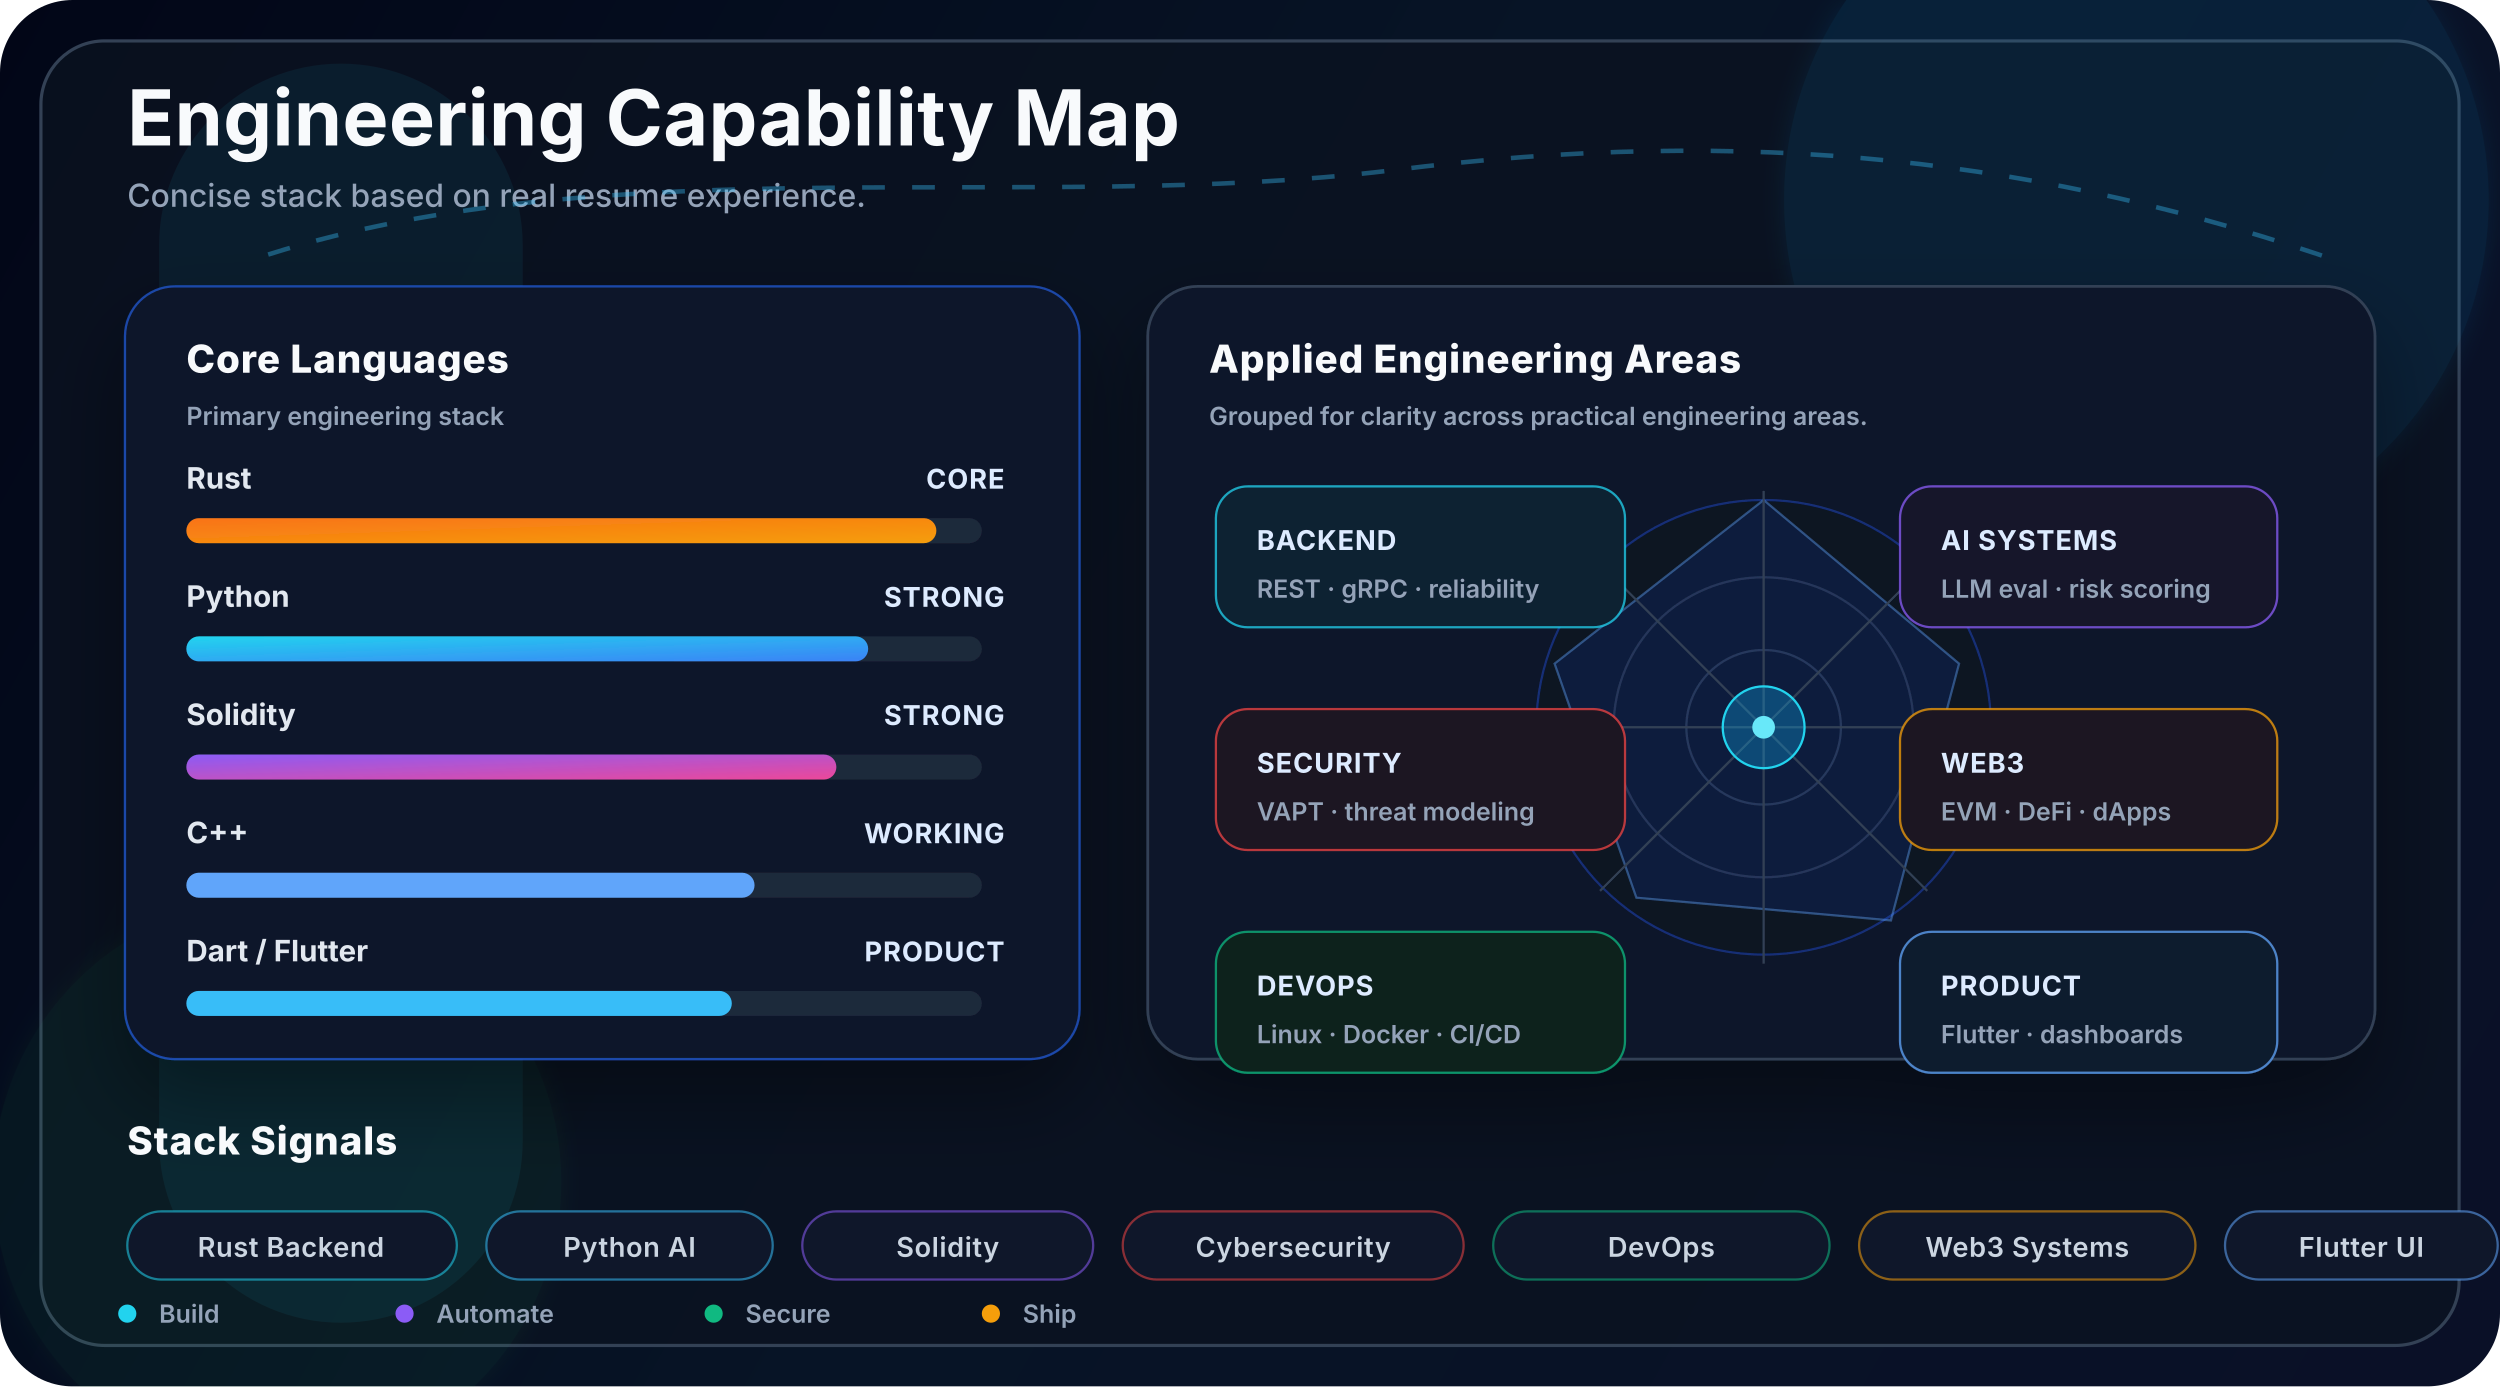
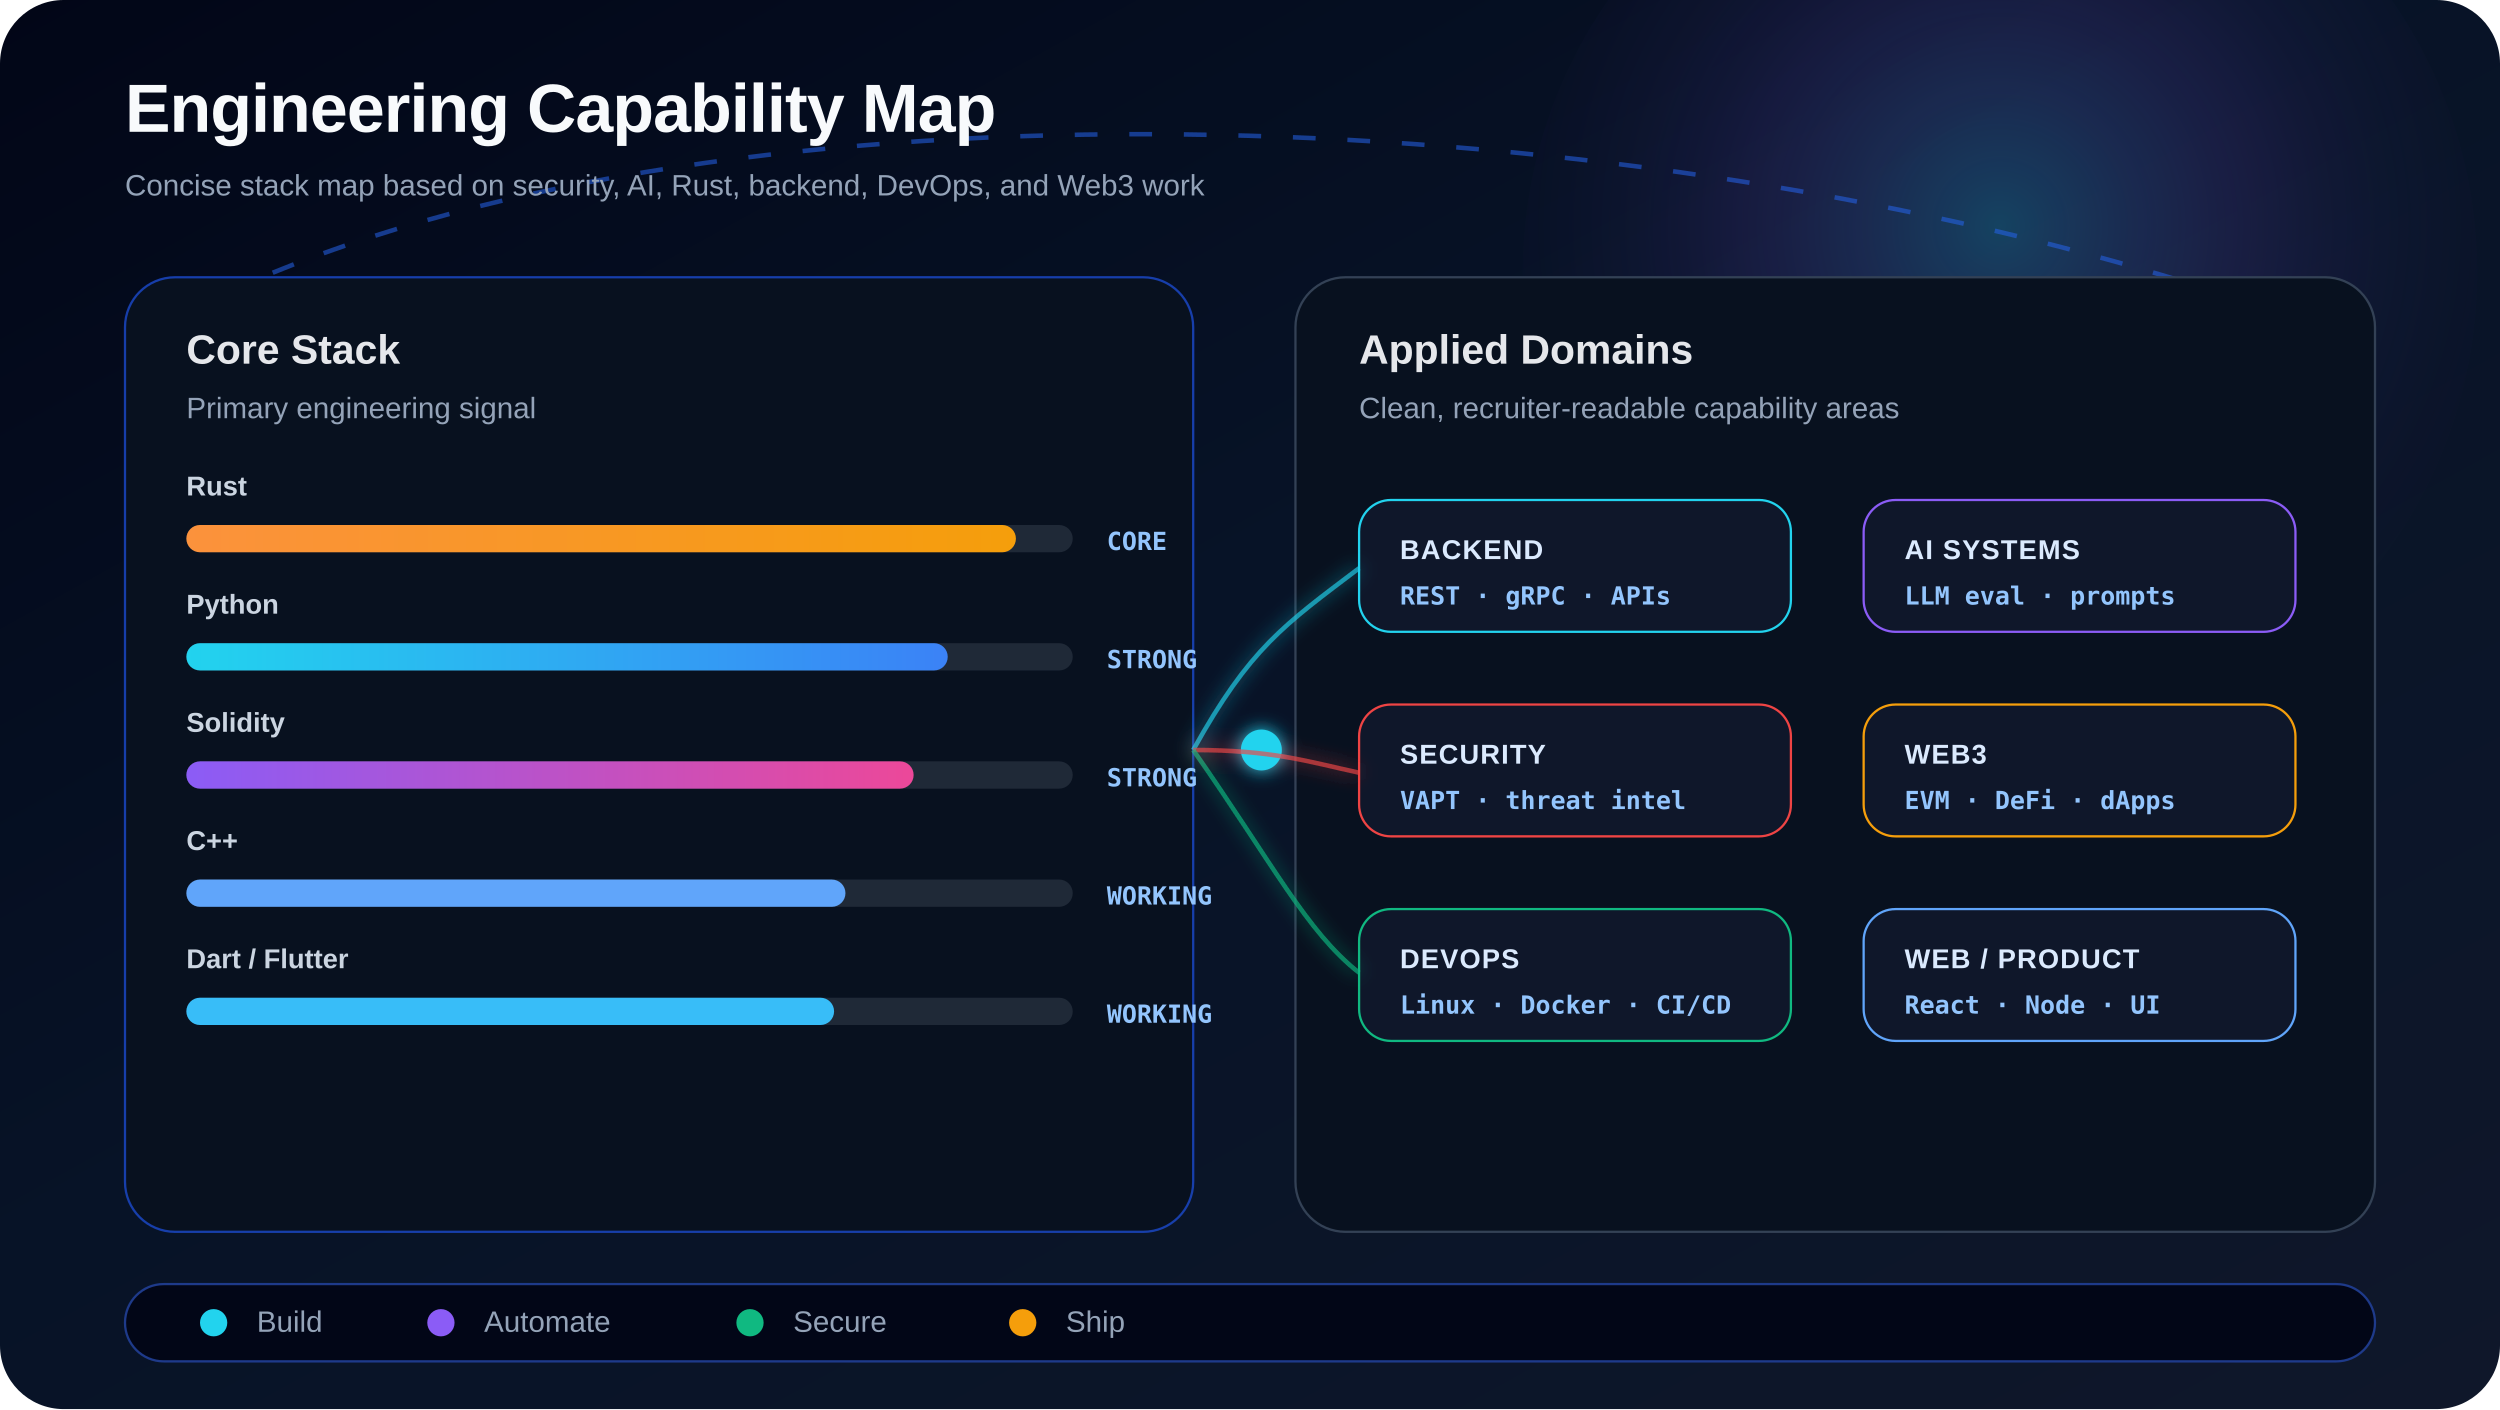
- <svg xmlns="http://www.w3.org/2000/svg" width="1100" height="610" viewBox="0 0 1100 610" fill="none" role="img" aria-labelledby="title desc">
+ <svg xmlns="http://www.w3.org/2000/svg" width="1100" height="620" viewBox="0 0 1100 620" role="img" aria-label="Engineering capability map">
  <defs>
-     <linearGradient id="bg" x1="0" y1="0" x2="1100" y2="610" gradientUnits="userSpaceOnUse">
-       <stop stop-color="#020617" />
-       <stop offset="0.48" stop-color="#071426" />
-       <stop offset="1" stop-color="#0A1027" />
+     <linearGradient id="bg" x1="0" y1="0" x2="1" y2="1">
+       <stop offset="0%" stop-color="#020617" />
+       <stop offset="45%" stop-color="#071327" />
+       <stop offset="100%" stop-color="#0f172a" />
    </linearGradient>
-     <linearGradient id="cyan" x1="0" y1="0" x2="1" y2="1">
-       <stop stop-color="#22D3EE" />
-       <stop offset="1" stop-color="#3B82F6" />
+     <linearGradient id="cyan" x1="0" y1="0" x2="1" y2="0">
+       <stop offset="0%" stop-color="#22d3ee" />
+       <stop offset="100%" stop-color="#3b82f6" />
    </linearGradient>
-     <linearGradient id="violet" x1="0" y1="0" x2="1" y2="1">
-       <stop stop-color="#8B5CF6" />
-       <stop offset="1" stop-color="#EC4899" />
+     <linearGradient id="purple" x1="0" y1="0" x2="1" y2="0">
+       <stop offset="0%" stop-color="#8b5cf6" />
+       <stop offset="100%" stop-color="#ec4899" />
    </linearGradient>
-     <linearGradient id="orange" x1="0" y1="0" x2="1" y2="1">
-       <stop stop-color="#F97316" />
-       <stop offset="1" stop-color="#F59E0B" />
+     <linearGradient id="orange" x1="0" y1="0" x2="1" y2="0">
+       <stop offset="0%" stop-color="#fb923c" />
+       <stop offset="100%" stop-color="#f59e0b" />
    </linearGradient>
-     <linearGradient id="green" x1="0" y1="0" x2="1" y2="1">
-       <stop stop-color="#10B981" />
-       <stop offset="1" stop-color="#22C55E" />
+     <linearGradient id="green" x1="0" y1="0" x2="1" y2="0">
+       <stop offset="0%" stop-color="#34d399" />
+       <stop offset="100%" stop-color="#10b981" />
    </linearGradient>
-     <filter id="glow" x="-50%" y="-50%" width="200%" height="200%">
-       <feGaussianBlur stdDeviation="5" result="blur" />
+     <radialGradient id="orb" cx="50%" cy="45%" r="60%">
+       <stop offset="0%" stop-color="#38bdf8" stop-opacity="0.28" />
+       <stop offset="45%" stop-color="#8b5cf6" stop-opacity="0.12" />
+       <stop offset="100%" stop-color="#020617" stop-opacity="0" />
+     </radialGradient>
+     <filter id="glow" x="-30%" y="-30%" width="160%" height="160%">
+       <feGaussianBlur stdDeviation="4" result="blur" />
      <feMerge>
        <feMergeNode in="blur" />
        <feMergeNode in="SourceGraphic" />
      </feMerge>
    </filter>
-     <filter id="soft" x="-20%" y="-20%" width="140%" height="140%">
-       <feDropShadow dx="0" dy="18" stdDeviation="18" flood-color="#000000" flood-opacity="0.35" />
-     </filter>
    <style>
-       .title{font:700 34px Inter,Segoe UI,Arial,sans-serif;fill:#F8FAFC;letter-spacing:.2px}
-       .sub{font:500 14px Inter,Segoe UI,Arial,sans-serif;fill:#94A3B8}
-       .h{font:800 17px Inter,Segoe UI,Arial,sans-serif;fill:#F8FAFC;letter-spacing:.4px}
-       .small{font:600 12px Inter,Segoe UI,Arial,sans-serif;fill:#CBD5E1;letter-spacing:.25px}
-       .mini{font:600 11px Inter,Segoe UI,Arial,sans-serif;fill:#94A3B8}
-       .skill{font:700 13px Inter,Segoe UI,Arial,sans-serif;fill:#E2E8F0}
-       .tag{font:700 12px Inter,Segoe UI,Arial,sans-serif;fill:#DDEBFF;letter-spacing:.4px}
-       .tag2{font:600 11px Inter,Segoe UI,Arial,sans-serif;fill:#94A3B8}
-       .pulse{animation:pulse 2.8s ease-in-out infinite;transform-origin:center}
-       .float{animation:float 5s ease-in-out infinite;transform-origin:center}
-       .float2{animation:float 6s ease-in-out infinite reverse;transform-origin:center}
-       .dash{stroke-dasharray:10 12;animation:dash 12s linear infinite}
-       .scan{animation:scan 6s ease-in-out infinite}
-       @keyframes pulse{0%,100%{opacity:.55;transform:scale(1)}50%{opacity:1;transform:scale(1.035)}}
-       @keyframes float{0%,100%{transform:translateY(0)}50%{transform:translateY(-8px)}}
-       @keyframes dash{to{stroke-dashoffset:-220}}
-       @keyframes scan{0%,100%{transform:translateX(-120px);opacity:.05}50%{transform:translateX(930px);opacity:.18}}
+       .title{font:800 30px Segoe UI,Arial,sans-serif;fill:#f8fafc;letter-spacing:-.4px}
+       .h{font:700 18px Segoe UI,Arial,sans-serif;fill:#e5e7eb}
+       .sub{font:500 13px Segoe UI,Arial,sans-serif;fill:#94a3b8}
+       .small{font:600 12px Segoe UI,Arial,sans-serif;fill:#cbd5e1}
+       .tiny{font:600 11px JetBrains Mono,Consolas,monospace;fill:#93c5fd}
+       .mono{font:600 15px JetBrains Mono,Consolas,monospace;fill:#e5e7eb}
+       .tag{font:700 12px Segoe UI,Arial,sans-serif;fill:#dbeafe;letter-spacing:.5px}
    </style>
  </defs>
-   <rect width="1100" height="610" rx="32" fill="url(#bg)" />
-   <rect x="18" y="18" width="1064" height="574" rx="28" fill="#0B1220" fill-opacity="0.78" stroke="#334155" stroke-width="1.4" />
-   <circle cx="940" cy="88" r="155" fill="#0EA5E9" opacity="0.10" filter="url(#glow)" />
-   <circle cx="122" cy="520" r="125" fill="#22C55E" opacity="0.06" filter="url(#glow)" />
-   <rect class="scan" x="70" y="28" width="160" height="554" rx="80" fill="#22D3EE" opacity="0.07" />
-   <text x="56" y="64" class="title">Engineering Capability Map</text>
-   <text x="56" y="91" class="sub">Concise stack based on real resume experience.</text>
-   <path class="dash" d="M118 112 C270 64, 455 94, 612 75 C770 55, 900 70, 1032 116" stroke="#38BDF8" stroke-opacity=".38" stroke-width="2" />
-   <g filter="url(#soft)">
-     <rect x="55" y="126" width="420" height="340" rx="22" fill="#0F172A" stroke="#2563EB" stroke-opacity=".65" />
-     <text x="82" y="164" class="h">Core Languages</text>
-     <text x="82" y="187" class="mini">Primary engineering stack</text>
-     <g transform="translate(82,215)">
-       <text x="0" y="0" class="skill">Rust</text>
-       <text x="360" y="0" class="tag" fill="#22D3EE" text-anchor="end">CORE</text>
-       <rect x="0" y="13" width="350" height="11" rx="5.5" fill="#1E293B" />
-       <rect x="0" y="13" width="330" height="11" rx="5.5" fill="url(#orange)">
-         <animate attributeName="width" values="0;330" dur="1.2s" fill="freeze" />
-       </rect>
-     </g>
-     <g transform="translate(82,267)">
-       <text x="0" y="0" class="skill">Python</text>
-       <text x="360" y="0" class="tag" fill="#22D3EE" text-anchor="end">STRONG</text>
-       <rect x="0" y="13" width="350" height="11" rx="5.5" fill="#1E293B" />
-       <rect x="0" y="13" width="300" height="11" rx="5.5" fill="url(#cyan)">
-         <animate attributeName="width" values="0;300" dur="1.3s" fill="freeze" />
-       </rect>
-     </g>
-     <g transform="translate(82,319)">
-       <text x="0" y="0" class="skill">Solidity</text>
-       <text x="360" y="0" class="tag" fill="#22D3EE" text-anchor="end">STRONG</text>
-       <rect x="0" y="13" width="350" height="11" rx="5.5" fill="#1E293B" />
-       <rect x="0" y="13" width="286" height="11" rx="5.5" fill="url(#violet)">
-         <animate attributeName="width" values="0;286" dur="1.4s" fill="freeze" />
-       </rect>
-     </g>
-     <g transform="translate(82,371)">
-       <text x="0" y="0" class="skill">C++</text>
-       <text x="360" y="0" class="tag" fill="#22D3EE" text-anchor="end">WORKING</text>
-       <rect x="0" y="13" width="350" height="11" rx="5.5" fill="#1E293B" />
-       <rect x="0" y="13" width="250" height="11" rx="5.5" fill="#60A5FA">
-         <animate attributeName="width" values="0;250" dur="1.5s" fill="freeze" />
-       </rect>
-     </g>
-     <g transform="translate(82,423)">
-       <text x="0" y="0" class="skill">Dart / Flutter</text>
-       <text x="360" y="0" class="tag" fill="#22D3EE" text-anchor="end">PRODUCT</text>
-       <rect x="0" y="13" width="350" height="11" rx="5.5" fill="#1E293B" />
-       <rect x="0" y="13" width="240" height="11" rx="5.5" fill="#38BDF8">
-         <animate attributeName="width" values="0;240" dur="1.6s" fill="freeze" />
-       </rect>
-     </g>
+   <rect width="1100" height="620" rx="28" fill="url(#bg)" />
+   <circle cx="880" cy="120" r="210" fill="url(#orb)" />
+   <path d="M120 120 C340 30 720 45 980 130" fill="none" stroke="#2563eb" stroke-width="2" stroke-dasharray="10 14" opacity=".55">
+     <animate attributeName="stroke-dashoffset" from="0" to="-120" dur="8s" repeatCount="indefinite" />
+   </path>
+   <text x="55" y="58" class="title">Engineering Capability Map</text>
+   <text x="55" y="86" class="sub">Concise stack map based on security, AI, Rust, backend, DevOps, and Web3 work</text>
+   <rect x="55" y="122" width="470" height="420" rx="22" fill="#08111f" stroke="#1d4ed8" stroke-opacity=".75" />
+   <text x="82" y="160" class="h">Core Stack</text>
+   <text x="82" y="184" class="sub">Primary engineering signal</text>
+   <g transform="translate(82,218)">
+     <text x="0" y="0" class="small">Rust</text>
+     <rect x="0" y="13" width="390" height="12" rx="6" fill="#1f2937" />
+     <rect x="0" y="13" width="365" height="12" rx="6" fill="url(#orange)">
+       <animate attributeName="width" values="0;365;365" dur="2s" repeatCount="indefinite" />
+     </rect>
+     <text x="405" y="24" class="tiny">CORE</text>
+     <text x="0" y="52" class="small">Python</text>
+     <rect x="0" y="65" width="390" height="12" rx="6" fill="#1f2937" />
+     <rect x="0" y="65" width="335" height="12" rx="6" fill="url(#cyan)">
+       <animate attributeName="width" values="0;335;335" dur="2.2s" repeatCount="indefinite" />
+     </rect>
+     <text x="405" y="76" class="tiny">STRONG</text>
+     <text x="0" y="104" class="small">Solidity</text>
+     <rect x="0" y="117" width="390" height="12" rx="6" fill="#1f2937" />
+     <rect x="0" y="117" width="320" height="12" rx="6" fill="url(#purple)">
+       <animate attributeName="width" values="0;320;320" dur="2.4s" repeatCount="indefinite" />
+     </rect>
+     <text x="405" y="128" class="tiny">STRONG</text>
+     <text x="0" y="156" class="small">C++</text>
+     <rect x="0" y="169" width="390" height="12" rx="6" fill="#1f2937" />
+     <rect x="0" y="169" width="290" height="12" rx="6" fill="#60a5fa">
+       <animate attributeName="width" values="0;290;290" dur="2.6s" repeatCount="indefinite" />
+     </rect>
+     <text x="405" y="180" class="tiny">WORKING</text>
+     <text x="0" y="208" class="small">Dart / Flutter</text>
+     <rect x="0" y="221" width="390" height="12" rx="6" fill="#1f2937" />
+     <rect x="0" y="221" width="285" height="12" rx="6" fill="#38bdf8">
+       <animate attributeName="width" values="0;285;285" dur="2.8s" repeatCount="indefinite" />
+     </rect>
+     <text x="405" y="232" class="tiny">WORKING</text>
  </g>
-   <g filter="url(#soft)">
-     <rect x="505" y="126" width="540" height="340" rx="22" fill="#0F172A" stroke="#334155" stroke-width="1.2" />
-     <text x="532" y="164" class="h">Applied Engineering Areas</text>
-     <text x="532" y="187" class="mini">Grouped for clarity across practical engineering areas.</text>
-     <circle cx="776" cy="320" r="100" fill="#0B1220" stroke="#1D4ED8" stroke-opacity=".45" />
-     <circle cx="776" cy="320" r="66" fill="none" stroke="#334155" stroke-opacity=".65" />
-     <circle cx="776" cy="320" r="34" fill="none" stroke="#334155" stroke-opacity=".7" />
-     <path d="M776 220 L862 292 L832 405 L720 395 L684 292 Z" fill="#2563EB" fill-opacity=".14" stroke="#60A5FA" stroke-opacity=".42" />
-     <line x1="776" y1="216" x2="776" y2="424" stroke="#334155" />
-     <line x1="674" y1="320" x2="878" y2="320" stroke="#334155" />
-     <line x1="704" y1="248" x2="848" y2="392" stroke="#334155" />
-     <line x1="848" y1="248" x2="704" y2="392" stroke="#334155" />
-     <circle class="pulse" cx="776" cy="320" r="18" fill="#0EA5E9" fill-opacity=".32" stroke="#22D3EE" />
-     <circle class="pulse" cx="776" cy="320" r="5" fill="#67E8F9" />
-     <g class="float">
-       <rect x="535" y="214" width="180" height="62" rx="14" fill="#102033" stroke="#22D3EE" stroke-opacity=".75" />
-       <text x="553" y="242" class="tag">BACKEND</text>
-       <text x="553" y="263" class="tag2">REST · gRPC · reliability</text>
-     </g>
-     <g class="float2">
-       <rect x="836" y="214" width="166" height="62" rx="14" fill="#15172C" stroke="#8B5CF6" stroke-opacity=".75" />
-       <text x="854" y="242" class="tag">AI SYSTEMS</text>
-       <text x="854" y="263" class="tag2">LLM eval · risk scoring</text>
-     </g>
-     <g class="float">
-       <rect x="535" y="312" width="180" height="62" rx="14" fill="#1B1420" stroke="#EF4444" stroke-opacity=".75" />
-       <text x="553" y="340" class="tag">SECURITY</text>
-       <text x="553" y="361" class="tag2">VAPT · threat modeling</text>
-     </g>
-     <g class="float2">
-       <rect x="836" y="312" width="166" height="62" rx="14" fill="#1A1720" stroke="#F59E0B" stroke-opacity=".75" />
-       <text x="854" y="340" class="tag">WEB3</text>
-       <text x="854" y="361" class="tag2">EVM · DeFi · dApps</text>
-     </g>
-     <g class="float">
-       <rect x="535" y="410" width="180" height="62" rx="14" fill="#11211F" stroke="#10B981" stroke-opacity=".75" />
-       <text x="553" y="438" class="tag">DEVOPS</text>
-       <text x="553" y="459" class="tag2">Linux · Docker · CI/CD</text>
-     </g>
-     <g class="float2">
-       <rect x="836" y="410" width="166" height="62" rx="14" fill="#111D2F" stroke="#60A5FA" stroke-opacity=".75" />
-       <text x="854" y="438" class="tag">PRODUCT</text>
-       <text x="854" y="459" class="tag2">Flutter · dashboards</text>
-     </g>
+   <rect x="570" y="122" width="475" height="420" rx="22" fill="#08111f" stroke="#334155" />
+   <text x="598" y="160" class="h">Applied Domains</text>
+   <text x="598" y="184" class="sub">Clean, recruiter-readable capability areas</text>
+   <g>
+     <rect x="598" y="220" width="190" height="58" rx="14" fill="#0f172a" stroke="#22d3ee" />
+     <text x="616" y="246" class="tag">BACKEND</text>
+     <text x="616" y="266" class="tiny">REST · gRPC · APIs</text>
+     <rect x="820" y="220" width="190" height="58" rx="14" fill="#0f172a" stroke="#8b5cf6" />
+     <text x="838" y="246" class="tag">AI SYSTEMS</text>
+     <text x="838" y="266" class="tiny">LLM eval · prompts</text>
+     <rect x="598" y="310" width="190" height="58" rx="14" fill="#0f172a" stroke="#ef4444" />
+     <text x="616" y="336" class="tag">SECURITY</text>
+     <text x="616" y="356" class="tiny">VAPT · threat intel</text>
+     <rect x="820" y="310" width="190" height="58" rx="14" fill="#0f172a" stroke="#f59e0b" />
+     <text x="838" y="336" class="tag">WEB3</text>
+     <text x="838" y="356" class="tiny">EVM · DeFi · dApps</text>
+     <rect x="598" y="400" width="190" height="58" rx="14" fill="#0f172a" stroke="#10b981" />
+     <text x="616" y="426" class="tag">DEVOPS</text>
+     <text x="616" y="446" class="tiny">Linux · Docker · CI/CD</text>
+     <rect x="820" y="400" width="190" height="58" rx="14" fill="#0f172a" stroke="#60a5fa" />
+     <text x="838" y="426" class="tag">WEB / PRODUCT</text>
+     <text x="838" y="446" class="tiny">React · Node · UI</text>
  </g>
-   <g transform="translate(56,508)">
-     <text x="0" y="0" class="h">Stack Signals</text>
-     <g transform="translate(0,25)">
-       <rect x="0" y="0" width="145" height="30" rx="15" fill="#0F172A" stroke="#22D3EE" stroke-opacity=".55" />
-       <text x="72" y="20" text-anchor="middle" class="small">Rust Backend</text>
-       <rect x="158" y="0" width="126" height="30" rx="15" fill="#0F172A" stroke="#38BDF8" stroke-opacity=".55" />
-       <text x="221" y="20" text-anchor="middle" class="small">Python AI</text>
-       <rect x="297" y="0" width="128" height="30" rx="15" fill="#0F172A" stroke="#8B5CF6" stroke-opacity=".55" />
-       <text x="361" y="20" text-anchor="middle" class="small">Solidity</text>
-       <rect x="438" y="0" width="150" height="30" rx="15" fill="#0F172A" stroke="#EF4444" stroke-opacity=".55" />
-       <text x="513" y="20" text-anchor="middle" class="small">Cybersecurity</text>
-       <rect x="601" y="0" width="148" height="30" rx="15" fill="#0F172A" stroke="#10B981" stroke-opacity=".55" />
-       <text x="675" y="20" text-anchor="middle" class="small">DevOps</text>
-       <rect x="762" y="0" width="148" height="30" rx="15" fill="#0F172A" stroke="#F59E0B" stroke-opacity=".55" />
-       <text x="836" y="20" text-anchor="middle" class="small">Web3 Systems</text>
-       <rect x="923" y="0" width="120" height="30" rx="15" fill="#0F172A" stroke="#60A5FA" stroke-opacity=".55" />
-       <text x="983" y="20" text-anchor="middle" class="small">Flutter UI</text>
-     </g>
+   <g filter="url(#glow)">
+     <circle cx="555" cy="330" r="9" fill="#22d3ee">
+       <animate attributeName="r" values="6;12;6" dur="2s" repeatCount="indefinite" />
+     </circle>
+     <path d="M525 330 C550 285 565 275 598 250" stroke="#22d3ee" stroke-width="2" fill="none" opacity=".65" />
+     <path d="M525 330 C560 330 575 335 598 340" stroke="#ef4444" stroke-width="2" fill="none" opacity=".65" />
+     <path d="M525 330 C560 380 575 410 598 428" stroke="#10b981" stroke-width="2" fill="none" opacity=".65" />
  </g>
-   <g transform="translate(56,578)">
-     <circle cx="0" cy="0" r="4" fill="#22D3EE" />
-     <text x="14" y="4" class="mini">Build</text>
-     <circle cx="122" cy="0" r="4" fill="#8B5CF6" />
-     <text x="136" y="4" class="mini">Automate</text>
-     <circle cx="258" cy="0" r="4" fill="#10B981" />
-     <text x="272" y="4" class="mini">Secure</text>
-     <circle cx="380" cy="0" r="4" fill="#F59E0B" />
-     <text x="394" y="4" class="mini">Ship</text>
-   </g>
+   <rect x="55" y="565" width="990" height="34" rx="17" fill="#020617" stroke="#1e3a8a" />
+   <circle cx="94" cy="582" r="6" fill="#22d3ee">
+     <animate attributeName="opacity" values="1;.35;1" dur="2s" repeatCount="indefinite" />
+   </circle>
+   <text x="113" y="586" class="sub">Build</text>
+   <circle cx="194" cy="582" r="6" fill="#8b5cf6">
+     <animate attributeName="opacity" values=".35;1;.35" dur="2s" repeatCount="indefinite" />
+   </circle>
+   <text x="213" y="586" class="sub">Automate</text>
+   <circle cx="330" cy="582" r="6" fill="#10b981">
+     <animate attributeName="opacity" values="1;.35;1" dur="2.5s" repeatCount="indefinite" />
+   </circle>
+   <text x="349" y="586" class="sub">Secure</text>
+   <circle cx="450" cy="582" r="6" fill="#f59e0b">
+     <animate attributeName="opacity" values=".35;1;.35" dur="2.5s" repeatCount="indefinite" />
+   </circle>
+   <text x="469" y="586" class="sub">Ship</text>
</svg>
